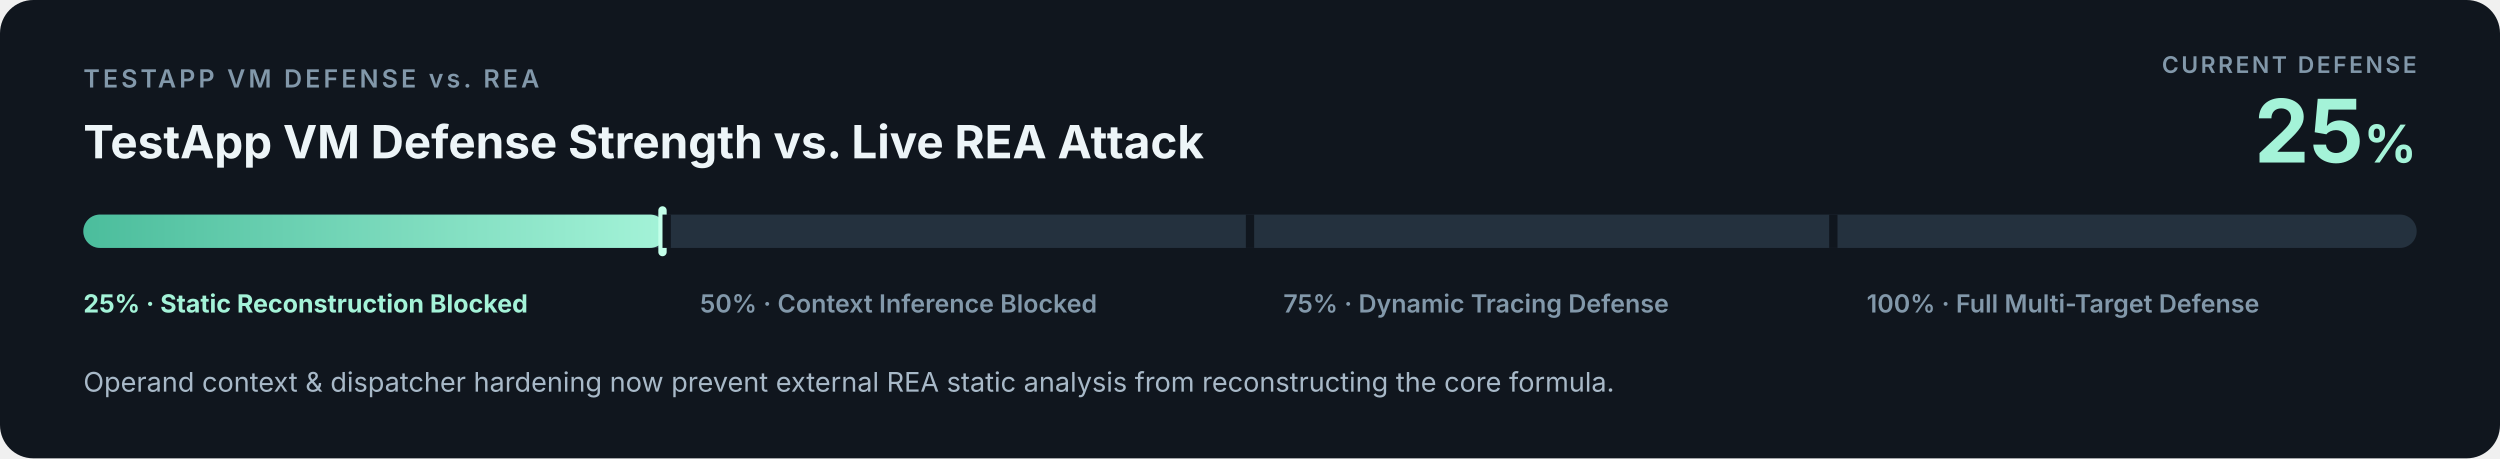
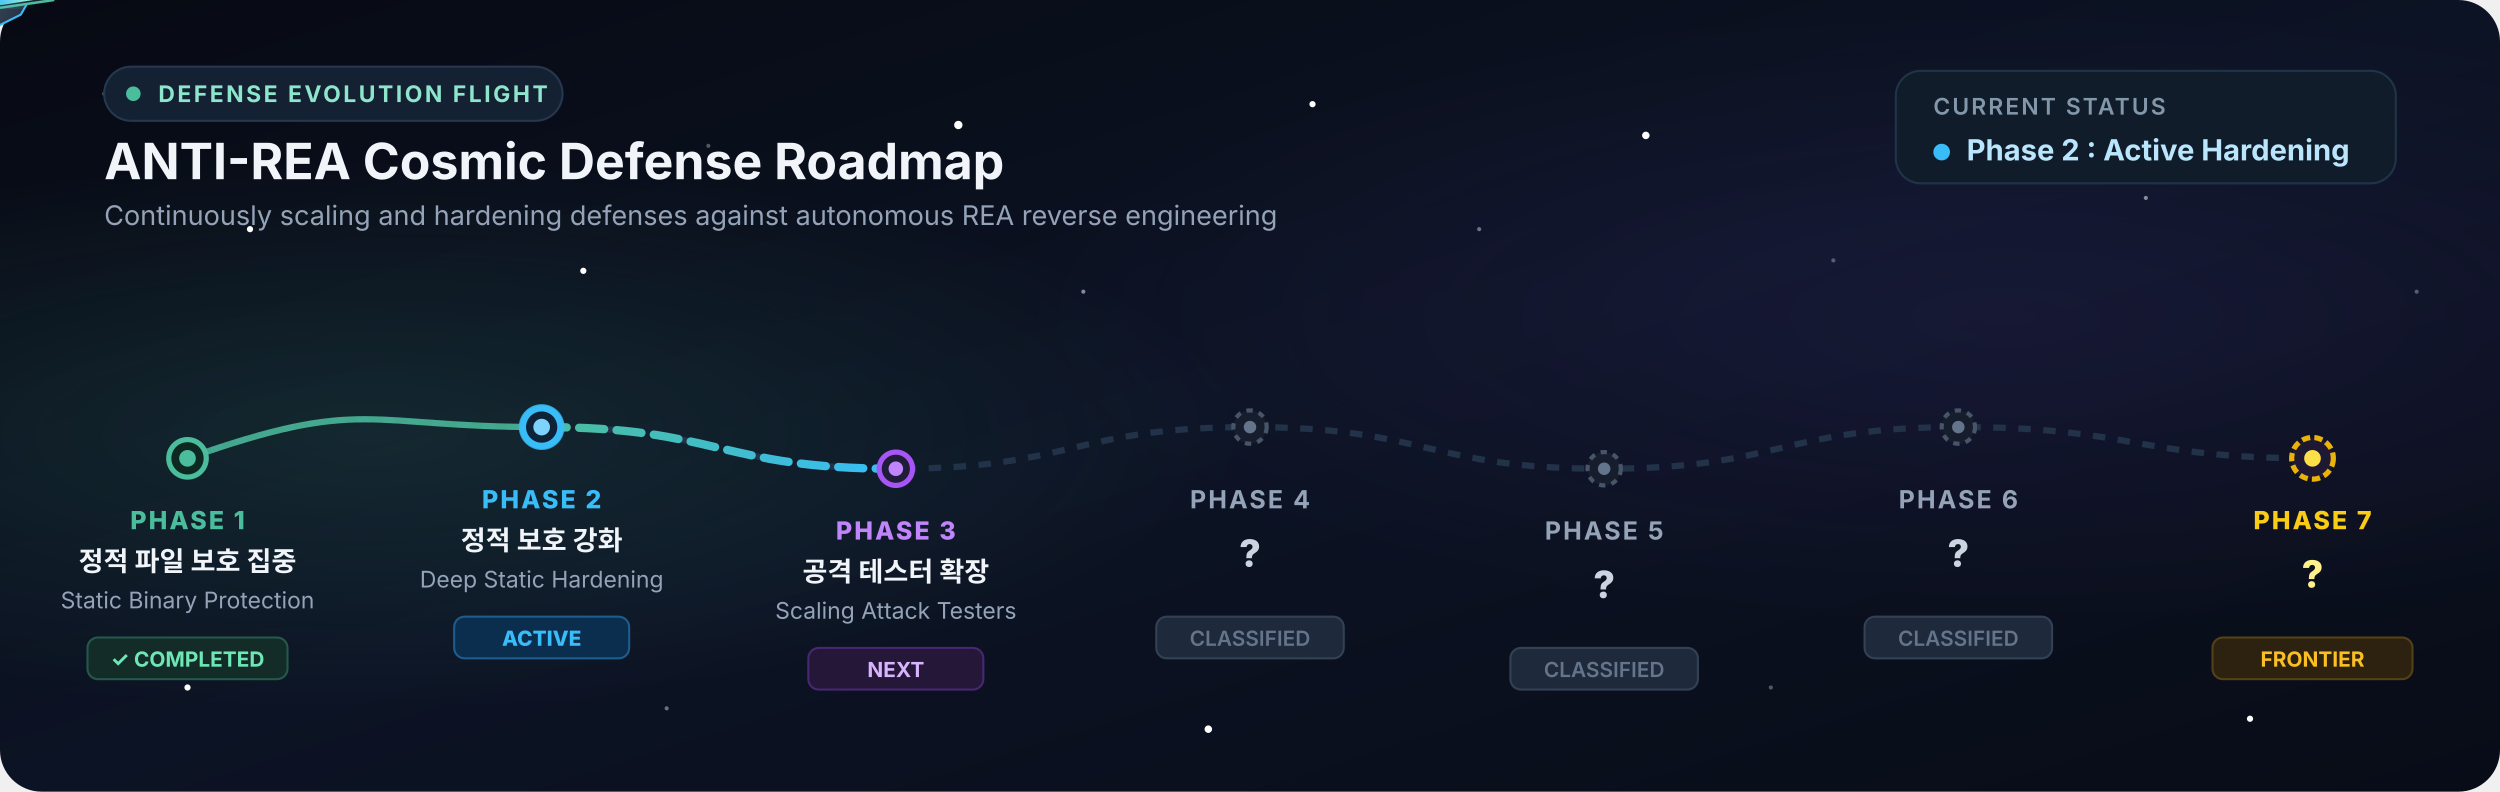
- <svg xmlns="http://www.w3.org/2000/svg" width="1200" height="220" viewBox="0 0 1200 220" role="img" aria-labelledby="title desc">
+ <svg xmlns="http://www.w3.org/2000/svg" width="1200" height="380" viewBox="0 0 1200 380" role="img" aria-labelledby="title desc">
  <defs>
-     <linearGradient id="progress" x1="0" x2="1">
-       <stop offset="0" stop-color="#4bbd9c" />
-       <stop offset="1" stop-color="#a4f3d8" />
+     <linearGradient id="space-bg" x1="0%" y1="0%" x2="100%" y2="100%">
+       <stop offset="0%" stop-color="#070a13" />
+       <stop offset="50%" stop-color="#0c1324" />
+       <stop offset="100%" stop-color="#080c17" />
    </linearGradient>
+     <radialGradient id="nebula-cyan" cx="15%" cy="55%" r="35%">
+       <stop offset="0%" stop-color="#4bbd9c" stop-opacity="0.14" />
+       <stop offset="100%" stop-color="#4bbd9c" stop-opacity="0" />
+     </radialGradient>
+     <radialGradient id="nebula-purple" cx="80%" cy="40%" r="40%">
+       <stop offset="0%" stop-color="#8b5cf6" stop-opacity="0.09" />
+       <stop offset="100%" stop-color="#8b5cf6" stop-opacity="0" />
+     </radialGradient>
+     <linearGradient id="flame-outer" x1="100%" y1="50%" x2="0%" y2="50%">
+       <stop offset="0%" stop-color="#38bdf8" />
+       <stop offset="40%" stop-color="#6366f1" />
+       <stop offset="100%" stop-color="#818cf8" stop-opacity="0" />
+     </linearGradient>
+     <linearGradient id="flame-core" x1="100%" y1="50%" x2="0%" y2="50%">
+       <stop offset="0%" stop-color="#ffffff" />
+       <stop offset="60%" stop-color="#a4f3d8" />
+       <stop offset="100%" stop-color="#38bdf8" stop-opacity="0" />
+     </linearGradient>
+     <linearGradient id="hull-main" x1="0%" y1="0%" x2="100%" y2="100%">
+       <stop offset="0%" stop-color="#334155" />
+       <stop offset="50%" stop-color="#1e293b" />
+       <stop offset="100%" stop-color="#0f172a" />
+     </linearGradient>
+     <linearGradient id="hull-wing" x1="0%" y1="0%" x2="100%" y2="100%">
+       <stop offset="0%" stop-color="#475569" />
+       <stop offset="100%" stop-color="#1e293b" />
+     </linearGradient>
+     <linearGradient id="cockpit-glow" x1="0%" y1="0%" x2="100%" y2="0%">
+       <stop offset="0%" stop-color="#38bdf8" />
+       <stop offset="100%" stop-color="#a4f3d8" />
+     </linearGradient>
+     <linearGradient id="active-orbit-grad" x1="0%" y1="0%" x2="100%" y2="0%">
+       <stop offset="0%" stop-color="#4bbd9c" />
+       <stop offset="100%" stop-color="#38bdf8" />
+     </linearGradient>
+     <filter id="glow-light" x="-30%" y="-30%" width="160%" height="160%">
+       <feGaussianBlur stdDeviation="3" result="blur" />
+       <feComposite in="SourceGraphic" in2="blur" operator="over" />
+     </filter>
  </defs>
-   <rect width="1200" height="220" rx="16" fill="#10161e" />
+   <style>
+     @keyframes flame-pulse {
+       0%, 100% { transform: scaleX(1) scaleY(1); opacity: 0.95; }
+       50% { transform: scaleX(1.35) scaleY(0.85); opacity: 0.75; }
+     }
+     @keyframes ship-hover {
+       0%, 100% { transform: translate(315px, 214px) rotate(8deg); }
+       50% { transform: translate(315px, 206px) rotate(6deg); }
+     }
+     @keyframes pulse-node {
+       0% { r: 10px; opacity: 0.8; }
+       50% { r: 18px; opacity: 0; }
+       100% { r: 10px; opacity: 0; }
+     }
+     @keyframes orbit-flow {
+       from { stroke-dashoffset: 48; }
+       to { stroke-dashoffset: 0; }
+     }
+     @keyframes twinkle {
+       0%, 100% { opacity: 0.2; }
+       50% { opacity: 0.85; }
+     }
+     .hover-flight {
+       animation: ship-hover 3s ease-in-out infinite;
+     }
+     .thruster-jet {
+       transform-origin: 0px 0px;
+       animation: flame-pulse 0.28s ease-in-out infinite;
+     }
+     .star-twinkle-1 { animation: twinkle 3s ease-in-out infinite; }
+     .star-twinkle-2 { animation: twinkle 2.2s ease-in-out infinite 0.7s; }
+     .star-twinkle-3 { animation: twinkle 4s ease-in-out infinite 1.4s; }
+   </style>
+   <rect width="1200" height="380" rx="20" fill="url(#space-bg)" />
+   <rect width="1200" height="380" rx="20" fill="url(#nebula-cyan)" />
+   <rect width="1200" height="380" rx="20" fill="url(#nebula-purple)" />
+   <g fill="#ffffff">
+     <circle cx="50" cy="45" r="1" opacity="0.3" />
+     <circle cx="120" cy="110" r="1.5" class="star-twinkle-1" />
+     <circle cx="210" cy="40" r="1" opacity="0.4" />
+     <circle cx="280" cy="130" r="1.5" class="star-twinkle-2" />
+     <circle cx="340" cy="70" r="1" opacity="0.3" />
+     <circle cx="460" cy="60" r="2" class="star-twinkle-3" />
+     <circle cx="520" cy="140" r="1" opacity="0.5" />
+     <circle cx="630" cy="50" r="1.5" class="star-twinkle-1" />
+     <circle cx="710" cy="110" r="1" opacity="0.4" />
+     <circle cx="790" cy="65" r="1.8" class="star-twinkle-2" />
+     <circle cx="880" cy="125" r="1" opacity="0.3" />
+     <circle cx="950" cy="45" r="2" class="star-twinkle-3" />
+     <circle cx="1030" cy="95" r="1" opacity="0.5" />
+     <circle cx="1120" cy="55" r="1.5" class="star-twinkle-1" />
+     <circle cx="1160" cy="140" r="1" opacity="0.3" />
+     <circle cx="90" cy="330" r="1.5" class="star-twinkle-2" />
+     <circle cx="320" cy="340" r="1" opacity="0.4" />
+     <circle cx="580" cy="350" r="1.8" class="star-twinkle-3" />
+     <circle cx="850" cy="330" r="1" opacity="0.3" />
+     <circle cx="1080" cy="345" r="1.5" class="star-twinkle-1" />
+   </g>
  <g font-family="Inter, 'Segoe UI', Arial, sans-serif">
-     <text x="40" y="42" fill="#8298aa" font-size="12" font-weight="600" letter-spacing="1.5">TESTAPP VM DEFENSE vs. REA</text>
-     <text x="40" y="76" fill="#edf5f8" font-size="22" font-weight="700">TestApp VM Defense Strength vs. Live REA Attack</text>
-     <text x="1160" y="35" fill="#8298aa" font-size="11" font-weight="600" letter-spacing="1.2" text-anchor="end">CURRENT DEFENSE</text>
-     <text x="1160" y="78" fill="#a4f3d8" font-size="42" font-weight="700" text-anchor="end">25<tspan font-size="25">%</tspan>
-     </text>
-     <rect x="40" y="103" width="1120" height="16" rx="8" fill="#24313e" />
-     <rect x="40" y="103" width="280" height="16" rx="8" fill="url(#progress)" />
-     <rect x="316" y="99" width="4" height="24" rx="2" fill="#c3ffe9" />
-     <path d="M320 103 V119 M600 103 V119 M880 103 V119" stroke="#10161e" stroke-width="4" />
-     <text x="40" y="150" fill="#a4f3d8" font-size="12" font-weight="700">25% · Static Reconstruction Blocked</text>
-     <text x="336" y="150" fill="#8298aa" font-size="12" font-weight="600">50% · Context Inference Blocked</text>
-     <text x="616" y="150" fill="#8298aa" font-size="12" font-weight="600">75% · Dynamic Tracing Defense</text>
-     <text x="896" y="150" fill="#8298aa" font-size="12" font-weight="600">100% · Full Multi-Target Defense</text>
-     <text x="40" y="188" fill="#a8b9c8" font-size="13">Operand context &amp; dispatcher hardening now prevent external REA static analysis from reconstructing the core formula.</text>
+     <rect x="50" y="32" width="220" height="26" rx="13" fill="#142132" stroke="#25384f" />
+     <circle cx="64" cy="45" r="3.5" fill="#4bbd9c" />
+     <text x="76" y="49" fill="#8de6cc" font-size="11" font-weight="700" letter-spacing="1.2">DEFENSE EVOLUTION FLIGHT</text>
+     <text x="50" y="86" fill="#f1f5f9" font-size="24" font-weight="700">ANTI-REA Cosmic Defense Roadmap</text>
+     <text x="50" y="108" fill="#94a3b8" font-size="13">Continuously scaling and hardening defenses against autonomous REA reverse engineering</text>
+     <rect x="910" y="34" width="240" height="54" rx="12" fill="#111c2a" stroke="#1e3448" />
+     <text x="928" y="55" fill="#8298aa" font-size="11" font-weight="600" letter-spacing="1">CURRENT STATUS</text>
+     <circle cx="932" cy="73" r="4" fill="#38bdf8" />
+     <text x="944" y="77" fill="#bae6fd" font-size="14" font-weight="700">Phase 2 : Active Hardening</text>
+   </g>
+   <path d="M 90 220 C 175 190, 175 205, 260 205 C 345 205, 345 225, 430 225 C 515 225, 515 205, 600 205 C 685 205, 685 225, 770 225 C 855 225, 855 205, 940 205 C 1025 205, 1025 220, 1110 220" fill="none" stroke="#223249" stroke-width="3" stroke-dasharray="6 6" />
+   <path d="M 90 220 C 175 190, 175 205, 260 205" fill="none" stroke="#4bbd9c" stroke-width="3" stroke-linecap="round" opacity="0.85" />
+   <path d="M 260 205 C 345 205, 345 225, 430 225" fill="none" stroke="url(#active-orbit-grad)" stroke-width="4" stroke-linecap="round" stroke-dasharray="12 6" style="animation: orbit-flow 1.5s linear infinite;" />
+   <circle cx="260" cy="205" r="10" fill="none" stroke="#38bdf8" stroke-width="2" opacity="0.85">
+     <animate attributeName="r" values="8;22;8" dur="2.4s" repeatCount="indefinite" />
+     <animate attributeName="opacity" values="0.9;0;0.9" dur="2.4s" repeatCount="indefinite" />
+   </circle>
+   <g class="hover-flight">
+     <g transform="translate(-16, 0)" class="thruster-jet">
+       <polygon points="0,-7 -44,-3 -58,0 -44,3 0,7" fill="url(#flame-outer)" />
+       <polygon points="0,-4 -28,-1.5 -38,0 -28,1.5 0,4" fill="url(#flame-core)" />
+     </g>
+     <polygon points="-8,-16 10,-7 14,0 10,7 -8,16 -3,0" fill="url(#hull-wing)" stroke="#38bdf8" stroke-width="1" />
+     <polygon points="-16,-6 26,0 -16,6 -10,0" fill="url(#hull-main)" stroke="#4bbd9c" stroke-width="1.2" />
+     <polygon points="0,-2.5 16,0 0,2.5 -4,0" fill="url(#cockpit-glow)" filter="url(#glow-light)" />
+     <circle cx="-8" cy="-15" r="1.5" fill="#38bdf8" />
+     <circle cx="-8" cy="15" r="1.5" fill="#4bbd9c" />
+   </g>
+   <g font-family="Inter, 'Segoe UI', Arial, sans-serif" text-anchor="middle">
+     <g transform="translate(90, 0)">
+       <circle cx="0" cy="220" r="9" fill="#0d2820" stroke="#4bbd9c" stroke-width="2.5" />
+       <circle cx="0" cy="220" r="4" fill="#4bbd9c" />
+       <text x="0" y="254" fill="#4bbd9c" font-size="12" font-weight="800" letter-spacing="1">PHASE 1</text>
+       <text x="0" y="274" fill="#f1f5f9" font-size="13" font-weight="700">정적 파일 보호 집중</text>
+       <text x="0" y="292" fill="#94a3b8" font-size="11">Static Binary Protection</text>
+       <rect x="-48" y="306" width="96" height="20" rx="5" fill="#142c27" stroke="#25584b" />
+       <text x="0" y="320" fill="#6ee7b7" font-size="10" font-weight="700">✓ COMPLETED</text>
+     </g>
+     <g transform="translate(260, 0)">
+       <circle cx="0" cy="205" r="9" fill="#0e2338" stroke="#38bdf8" stroke-width="3" />
+       <circle cx="0" cy="205" r="4" fill="#7dd3fc" />
+       <text x="0" y="244" fill="#38bdf8" font-size="12" font-weight="800" letter-spacing="1">PHASE 2</text>
+       <text x="0" y="264" fill="#f1f5f9" font-size="13" font-weight="700">정적 보호 강화</text>
+       <text x="0" y="282" fill="#94a3b8" font-size="11">Deep Static Hardening</text>
+       <rect x="-42" y="296" width="84" height="20" rx="5" fill="#0c2e4e" stroke="#1d5c8e" />
+       <text x="0" y="310" fill="#38bdf8" font-size="10" font-weight="800">ACTIVE</text>
+     </g>
+     <g transform="translate(430, 0)">
+       <circle cx="0" cy="225" r="8" fill="#1f1d38" stroke="#a855f7" stroke-width="2.5" />
+       <circle cx="0" cy="225" r="3.5" fill="#c084fc" />
+       <text x="0" y="259" fill="#c084fc" font-size="12" font-weight="800" letter-spacing="1">PHASE 3</text>
+       <text x="0" y="279" fill="#f1f5f9" font-size="13" font-weight="700">공격 테스터 확장</text>
+       <text x="0" y="297" fill="#94a3b8" font-size="11">Scaling Attack Testers</text>
+       <rect x="-42" y="311" width="84" height="20" rx="5" fill="#241738" stroke="#482772" />
+       <text x="0" y="325" fill="#d8b4fe" font-size="10" font-weight="700">NEXT</text>
+     </g>
+     <g transform="translate(600, 0)">
+       <circle cx="0" cy="205" r="8" fill="#161e2e" stroke="#475569" stroke-width="2" stroke-dasharray="3 3" />
+       <circle cx="0" cy="205" r="3" fill="#64748b" />
+       <text x="0" y="244" fill="#94a3b8" font-size="12" font-weight="700" letter-spacing="1">PHASE 4</text>
+       <text x="0" y="272" fill="#cbd5e1" font-size="18" font-weight="800">?</text>
+       <rect x="-45" y="296" width="90" height="20" rx="5" fill="#1e293b" stroke="#334155" />
+       <text x="0" y="310" fill="#64748b" font-size="10" font-weight="600">CLASSIFIED</text>
+     </g>
+     <g transform="translate(770, 0)">
+       <circle cx="0" cy="225" r="8" fill="#161e2e" stroke="#475569" stroke-width="2" stroke-dasharray="3 3" />
+       <circle cx="0" cy="225" r="3" fill="#64748b" />
+       <text x="0" y="259" fill="#94a3b8" font-size="12" font-weight="700" letter-spacing="1">PHASE 5</text>
+       <text x="0" y="287" fill="#cbd5e1" font-size="18" font-weight="800">?</text>
+       <rect x="-45" y="311" width="90" height="20" rx="5" fill="#1e293b" stroke="#334155" />
+       <text x="0" y="325" fill="#64748b" font-size="10" font-weight="600">CLASSIFIED</text>
+     </g>
+     <g transform="translate(940, 0)">
+       <circle cx="0" cy="205" r="8" fill="#161e2e" stroke="#475569" stroke-width="2" stroke-dasharray="3 3" />
+       <circle cx="0" cy="205" r="3" fill="#64748b" />
+       <text x="0" y="244" fill="#94a3b8" font-size="12" font-weight="700" letter-spacing="1">PHASE 6</text>
+       <text x="0" y="272" fill="#cbd5e1" font-size="18" font-weight="800">?</text>
+       <rect x="-45" y="296" width="90" height="20" rx="5" fill="#1e293b" stroke="#334155" />
+       <text x="0" y="310" fill="#64748b" font-size="10" font-weight="600">CLASSIFIED</text>
+     </g>
+     <g transform="translate(1110, 0)">
+       <circle cx="0" cy="220" r="10" fill="#1e1832" stroke="#eab308" stroke-width="2.5" stroke-dasharray="4 2" />
+       <circle cx="0" cy="220" r="4" fill="#fde047" />
+       <text x="0" y="254" fill="#facc15" font-size="12" font-weight="800" letter-spacing="1">PHASE 7</text>
+       <text x="0" y="282" fill="#fef08a" font-size="18" font-weight="800">?</text>
+       <rect x="-48" y="306" width="96" height="20" rx="5" fill="#2d2210" stroke="#544115" />
+       <text x="0" y="320" fill="#fbbf24" font-size="10" font-weight="700">FRONTIER</text>
+     </g>
  </g>
</svg>
